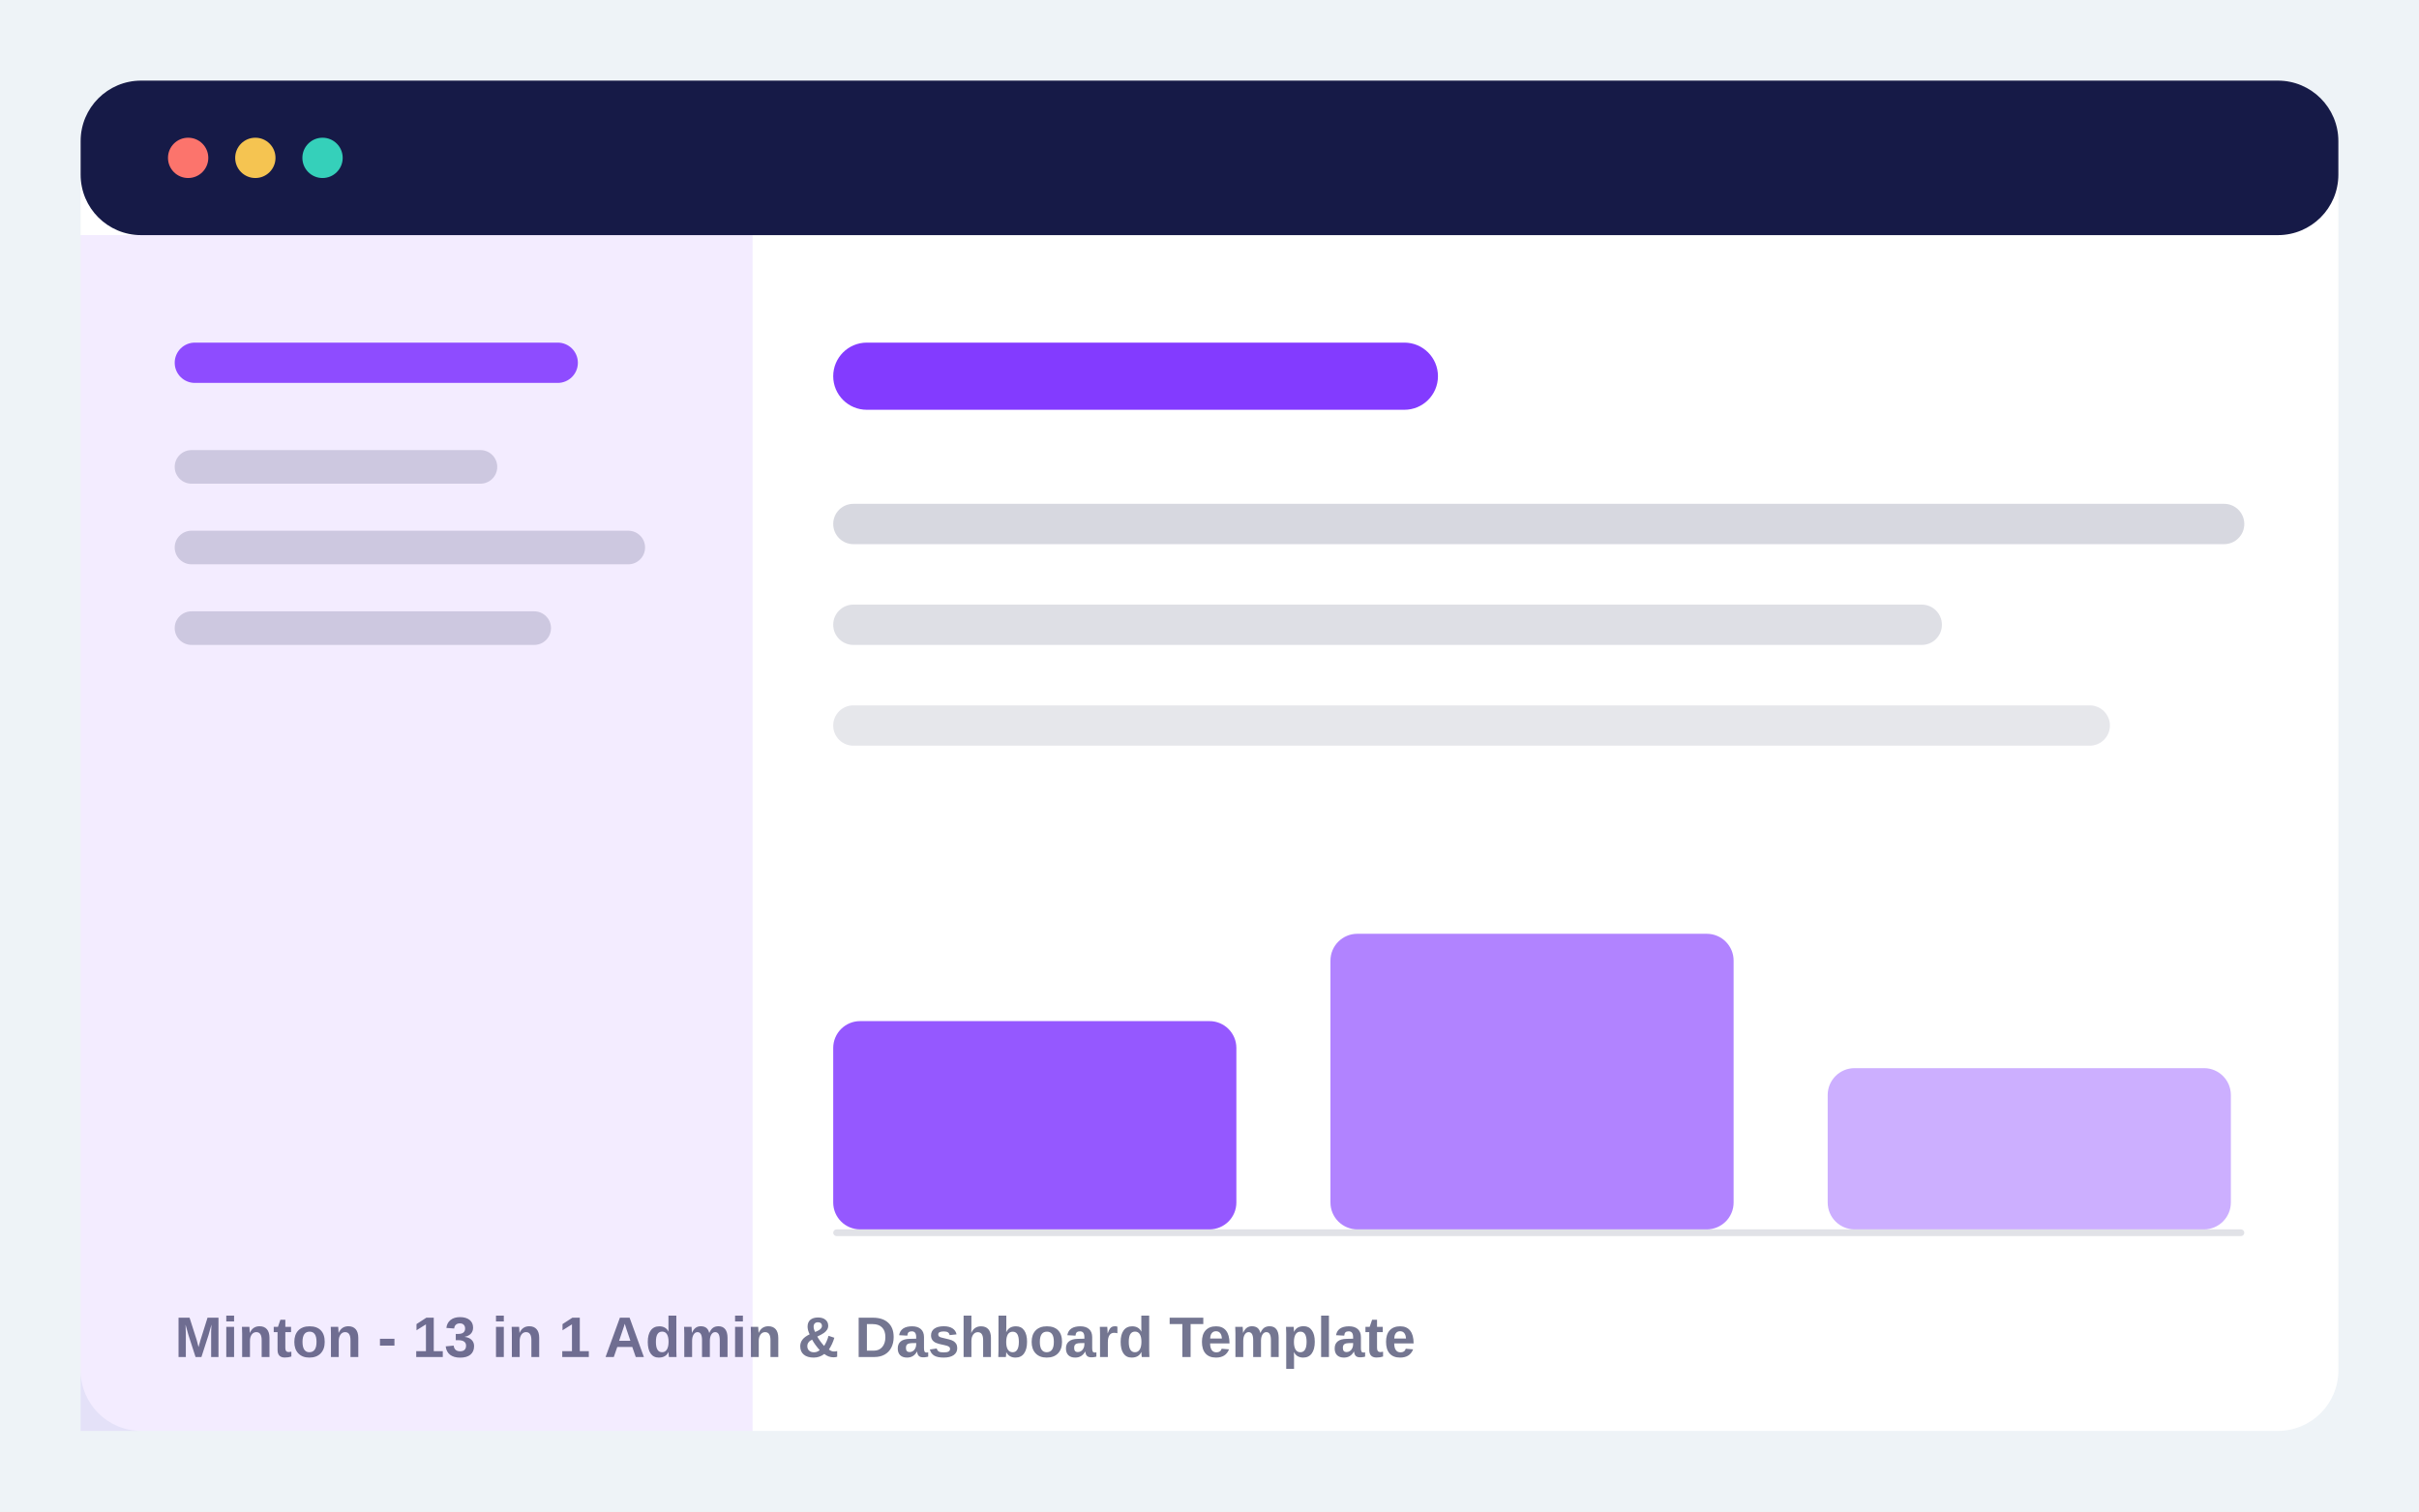
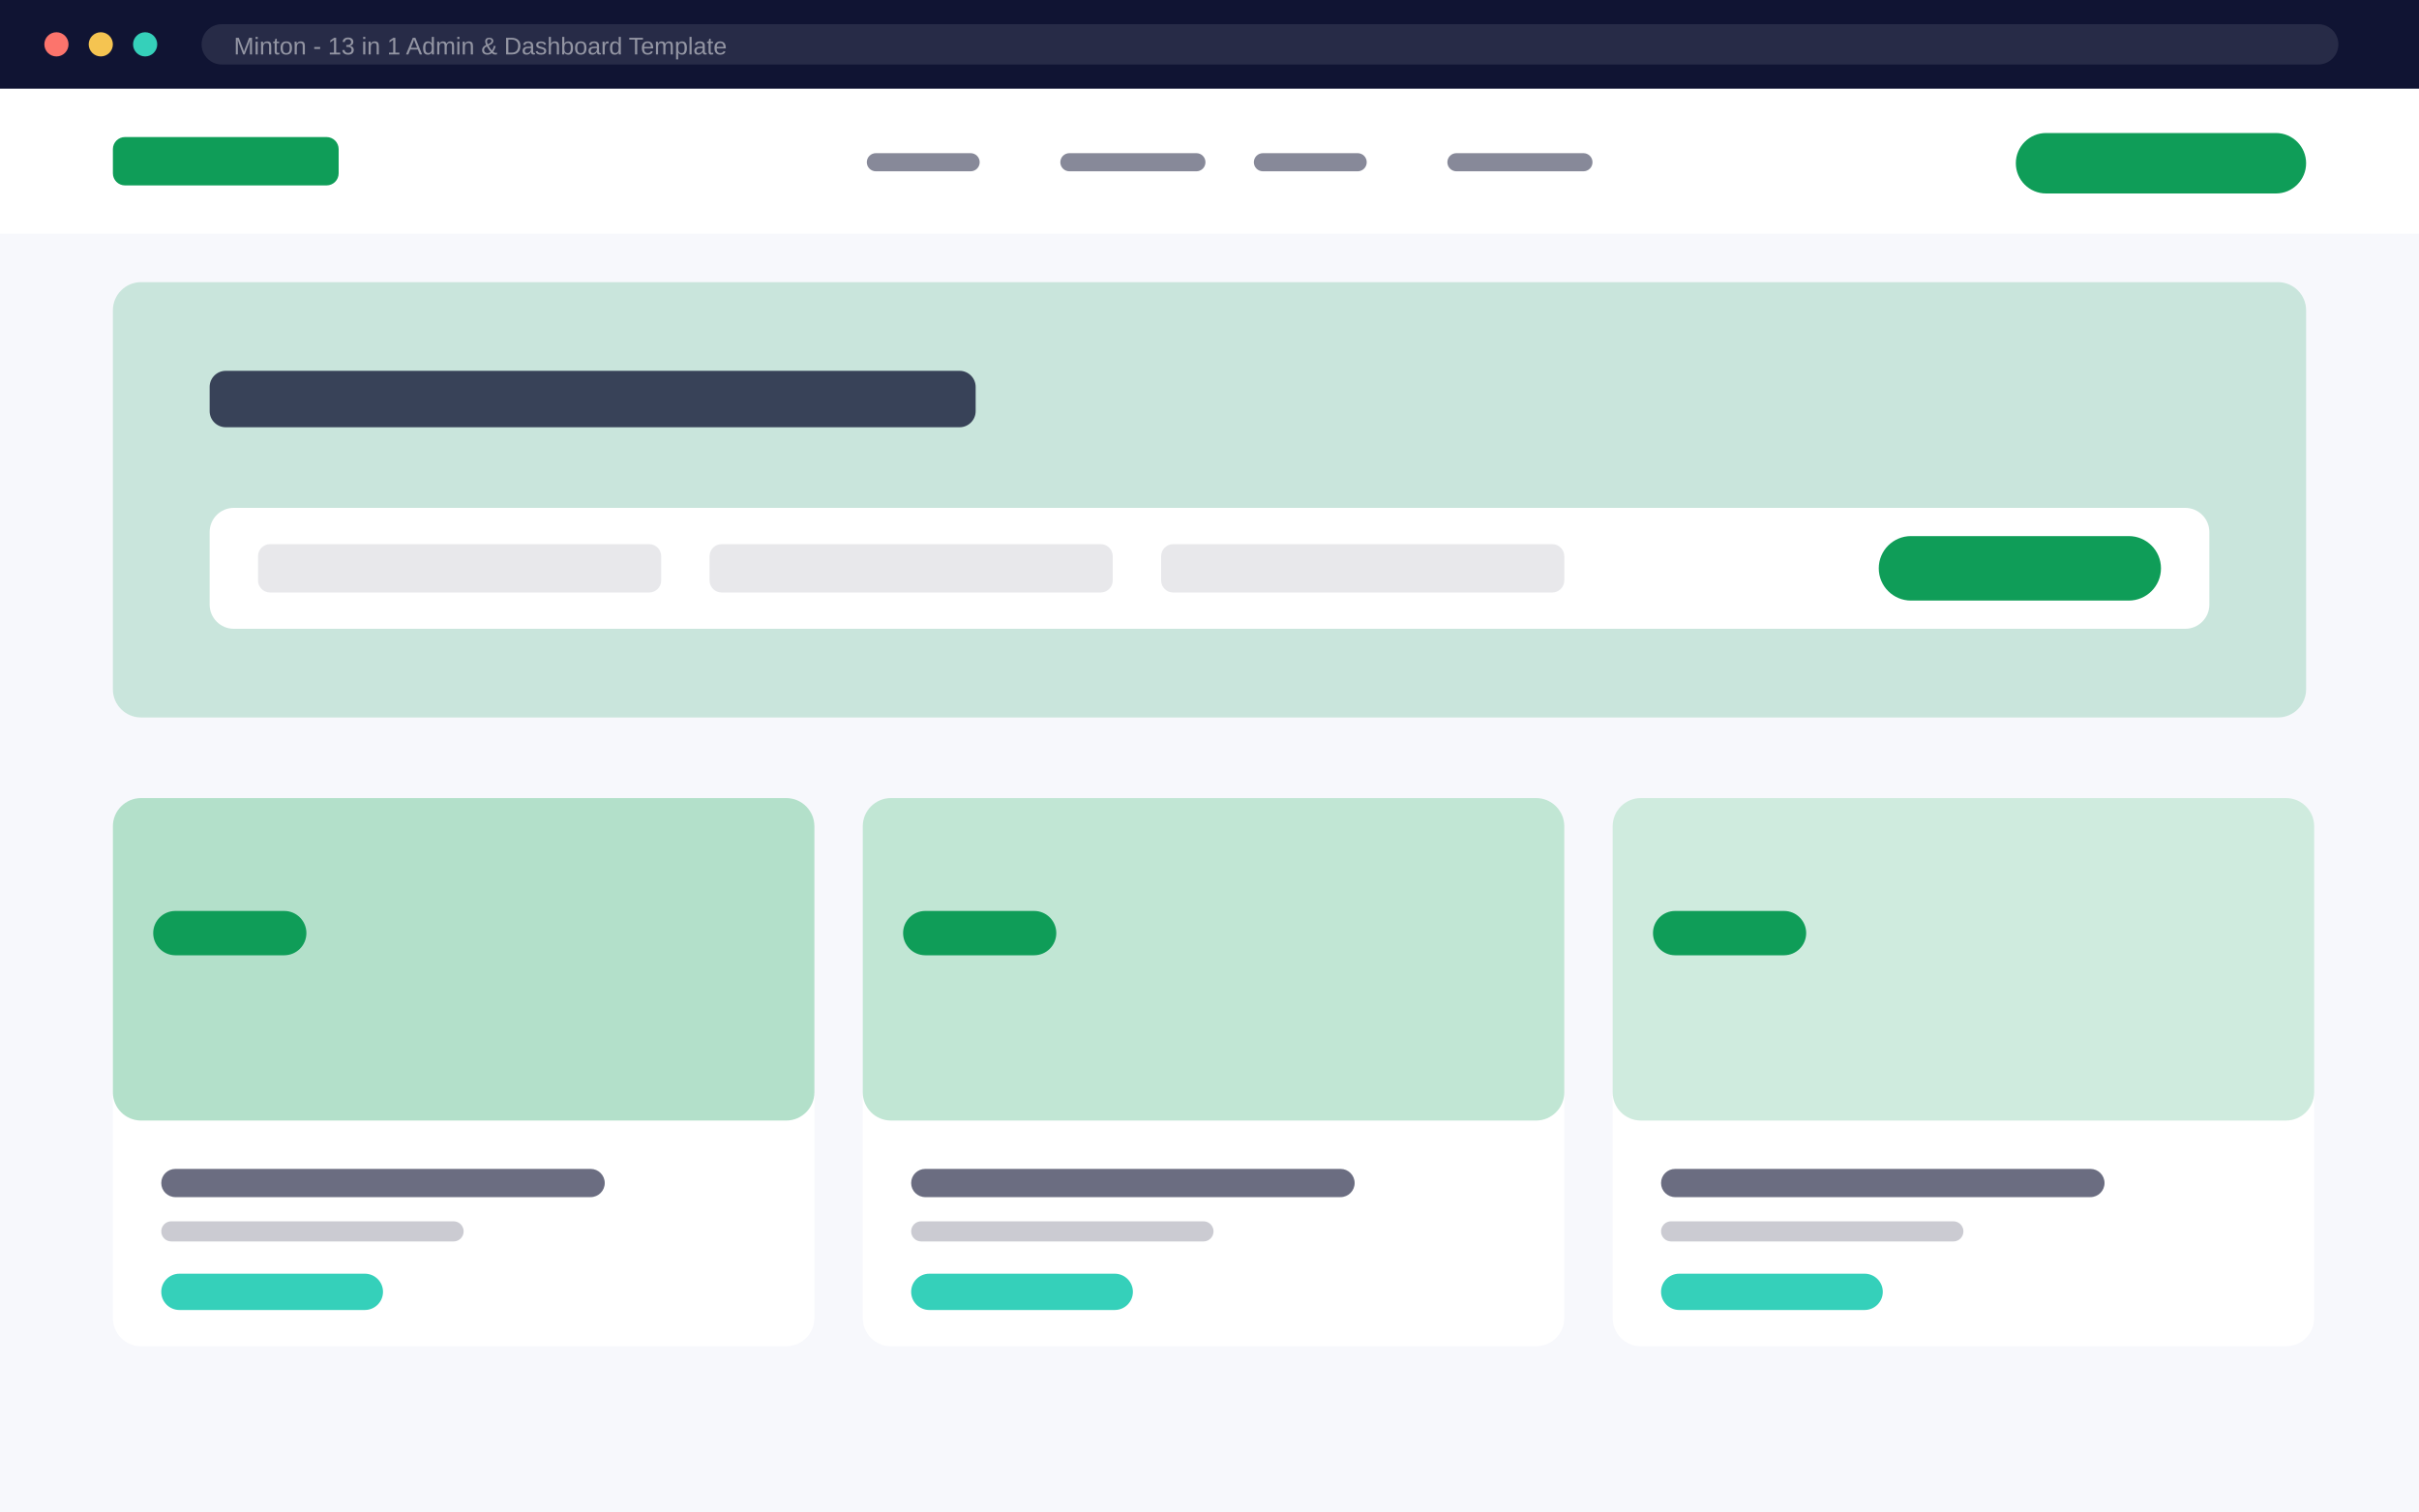
- <svg xmlns="http://www.w3.org/2000/svg" viewBox="0 0 720 450" width="720" height="450" role="img" aria-label="Minton - 13 in 1 Admin &amp; Dashboard Template">
-   <rect width="720" height="450" fill="#eef3f7" />
-   <rect x="24" y="24" width="672" height="402" rx="18" fill="#ffffff" />
-   <rect x="24" y="24" width="672" height="46" rx="18" fill="#020637" opacity="0.92" />
-   <circle cx="56" cy="47" r="6" fill="#fc746c" />
-   <circle cx="76" cy="47" r="6" fill="#f5c451" />
-   <circle cx="96" cy="47" r="6" fill="#35d0ba" />
-   <rect x="24" y="70" width="200" height="356" fill="#833bff" opacity="0.1" />
-   <rect x="52" y="102" width="120" height="12" rx="6" fill="#833bff" opacity="0.9" />
-   <rect x="52" y="134" width="96" height="10" rx="5" fill="#020637" opacity="0.16" />
-   <rect x="52" y="158" width="140" height="10" rx="5" fill="#020637" opacity="0.16" />
-   <rect x="52" y="182" width="112" height="10" rx="5" fill="#020637" opacity="0.16" />
-   <rect x="248" y="102" width="180" height="20" rx="10" fill="#833bff" />
-   <rect x="248" y="150" width="420" height="12" rx="6" fill="#020637" opacity="0.16" />
-   <rect x="248" y="180" width="330" height="12" rx="6" fill="#020637" opacity="0.13" />
-   <rect x="248" y="210" width="380" height="12" rx="6" fill="#020637" opacity="0.1" />
-   <rect x="248" y="304" width="120" height="62" rx="8" fill="#833bff" opacity="0.85" />
-   <rect x="396" y="278" width="120" height="88" rx="8" fill="#833bff" opacity="0.63" />
-   <rect x="544" y="318" width="120" height="48" rx="8" fill="#833bff" opacity="0.41" />
-   <rect x="248" y="366" width="420" height="2" rx="1" fill="#020637" opacity="0.12" />
-   <text x="52" y="404" font-family="Manrope, Arial, sans-serif" font-size="17" font-weight="700" fill="#020637" opacity="0.55">Minton - 13 in 1 Admin &amp; Dashboard Template</text>
+ <svg xmlns="http://www.w3.org/2000/svg" viewBox="0 0 1200 750" width="1200" height="750" role="img" aria-label="Minton - 13 in 1 Admin &amp; Dashboard Template">
+   <rect width="1200" height="750" fill="#ffffff" />
+   <rect x="0" y="44" width="1200" height="750" fill="#f7f8fc" />
+   <rect x="0" y="44" width="1200" height="72" fill="#ffffff" />
+   <rect x="56" y="68" width="112" height="24" rx="6" fill="#0f9d58" />
+   <rect x="430" y="76" width="56" height="9" rx="4.5" fill="#101433" opacity="0.5" />
+   <rect x="526" y="76" width="72" height="9" rx="4.5" fill="#101433" opacity="0.5" />
+   <rect x="622" y="76" width="56" height="9" rx="4.5" fill="#101433" opacity="0.5" />
+   <rect x="718" y="76" width="72" height="9" rx="4.5" fill="#101433" opacity="0.5" />
+   <rect x="1000" y="66" width="144" height="30" rx="15" fill="#0f9d58" />
+   <rect x="56" y="140" width="1088" height="216" rx="14" fill="#0f9d58" opacity="0.2" />
+   <rect x="104" y="184" width="380" height="28" rx="8" fill="#101433" opacity="0.78" />
+   <rect x="104" y="252" width="992" height="60" rx="12" fill="#ffffff" />
+   <rect x="128" y="270" width="200" height="24" rx="6" fill="#101433" opacity="0.1" />
+   <rect x="352" y="270" width="200" height="24" rx="6" fill="#101433" opacity="0.1" />
+   <rect x="576" y="270" width="200" height="24" rx="6" fill="#101433" opacity="0.1" />
+   <rect x="932" y="266" width="140" height="32" rx="16" fill="#0f9d58" />
+   <rect x="56" y="396" width="348" height="272" rx="14" fill="#ffffff" />
+   <rect x="56" y="396" width="348" height="160" rx="14" fill="#0f9d58" opacity="0.32" />
+   <rect x="76" y="452" width="76" height="22" rx="11" fill="#0f9d58" />
+   <rect x="80" y="580" width="220" height="14" rx="7" fill="#101433" opacity="0.62" />
+   <rect x="80" y="606" width="150" height="10" rx="5" fill="#101433" opacity="0.22" />
+   <rect x="80" y="632" width="110" height="18" rx="9" fill="#35d0ba" />
+   <rect x="428" y="396" width="348" height="272" rx="14" fill="#ffffff" />
+   <rect x="428" y="396" width="348" height="160" rx="14" fill="#0f9d58" opacity="0.26" />
+   <rect x="448" y="452" width="76" height="22" rx="11" fill="#0f9d58" />
+   <rect x="452" y="580" width="220" height="14" rx="7" fill="#101433" opacity="0.62" />
+   <rect x="452" y="606" width="150" height="10" rx="5" fill="#101433" opacity="0.22" />
+   <rect x="452" y="632" width="110" height="18" rx="9" fill="#35d0ba" />
+   <rect x="800" y="396" width="348" height="272" rx="14" fill="#ffffff" />
+   <rect x="800" y="396" width="348" height="160" rx="14" fill="#0f9d58" opacity="0.2" />
+   <rect x="820" y="452" width="76" height="22" rx="11" fill="#0f9d58" />
+   <rect x="824" y="580" width="220" height="14" rx="7" fill="#101433" opacity="0.62" />
+   <rect x="824" y="606" width="150" height="10" rx="5" fill="#101433" opacity="0.22" />
+   <rect x="824" y="632" width="110" height="18" rx="9" fill="#35d0ba" />
+   <g>
+     <rect x="0" y="0" width="1200" height="44" fill="#101433" />
+     <circle cx="28" cy="22" r="6" fill="#fc746c" />
+     <circle cx="50" cy="22" r="6" fill="#f5c451" />
+     <circle cx="72" cy="22" r="6" fill="#35d0ba" />
+     <rect x="100" y="12" width="1060" height="20" rx="10" fill="#ffffff" opacity="0.1" />
+     <text x="116" y="27" font-family="Manrope, Arial, sans-serif" font-size="12" fill="#ffffff" opacity="0.5">Minton - 13 in 1 Admin &amp; Dashboard Template</text>
+   </g>
</svg>
